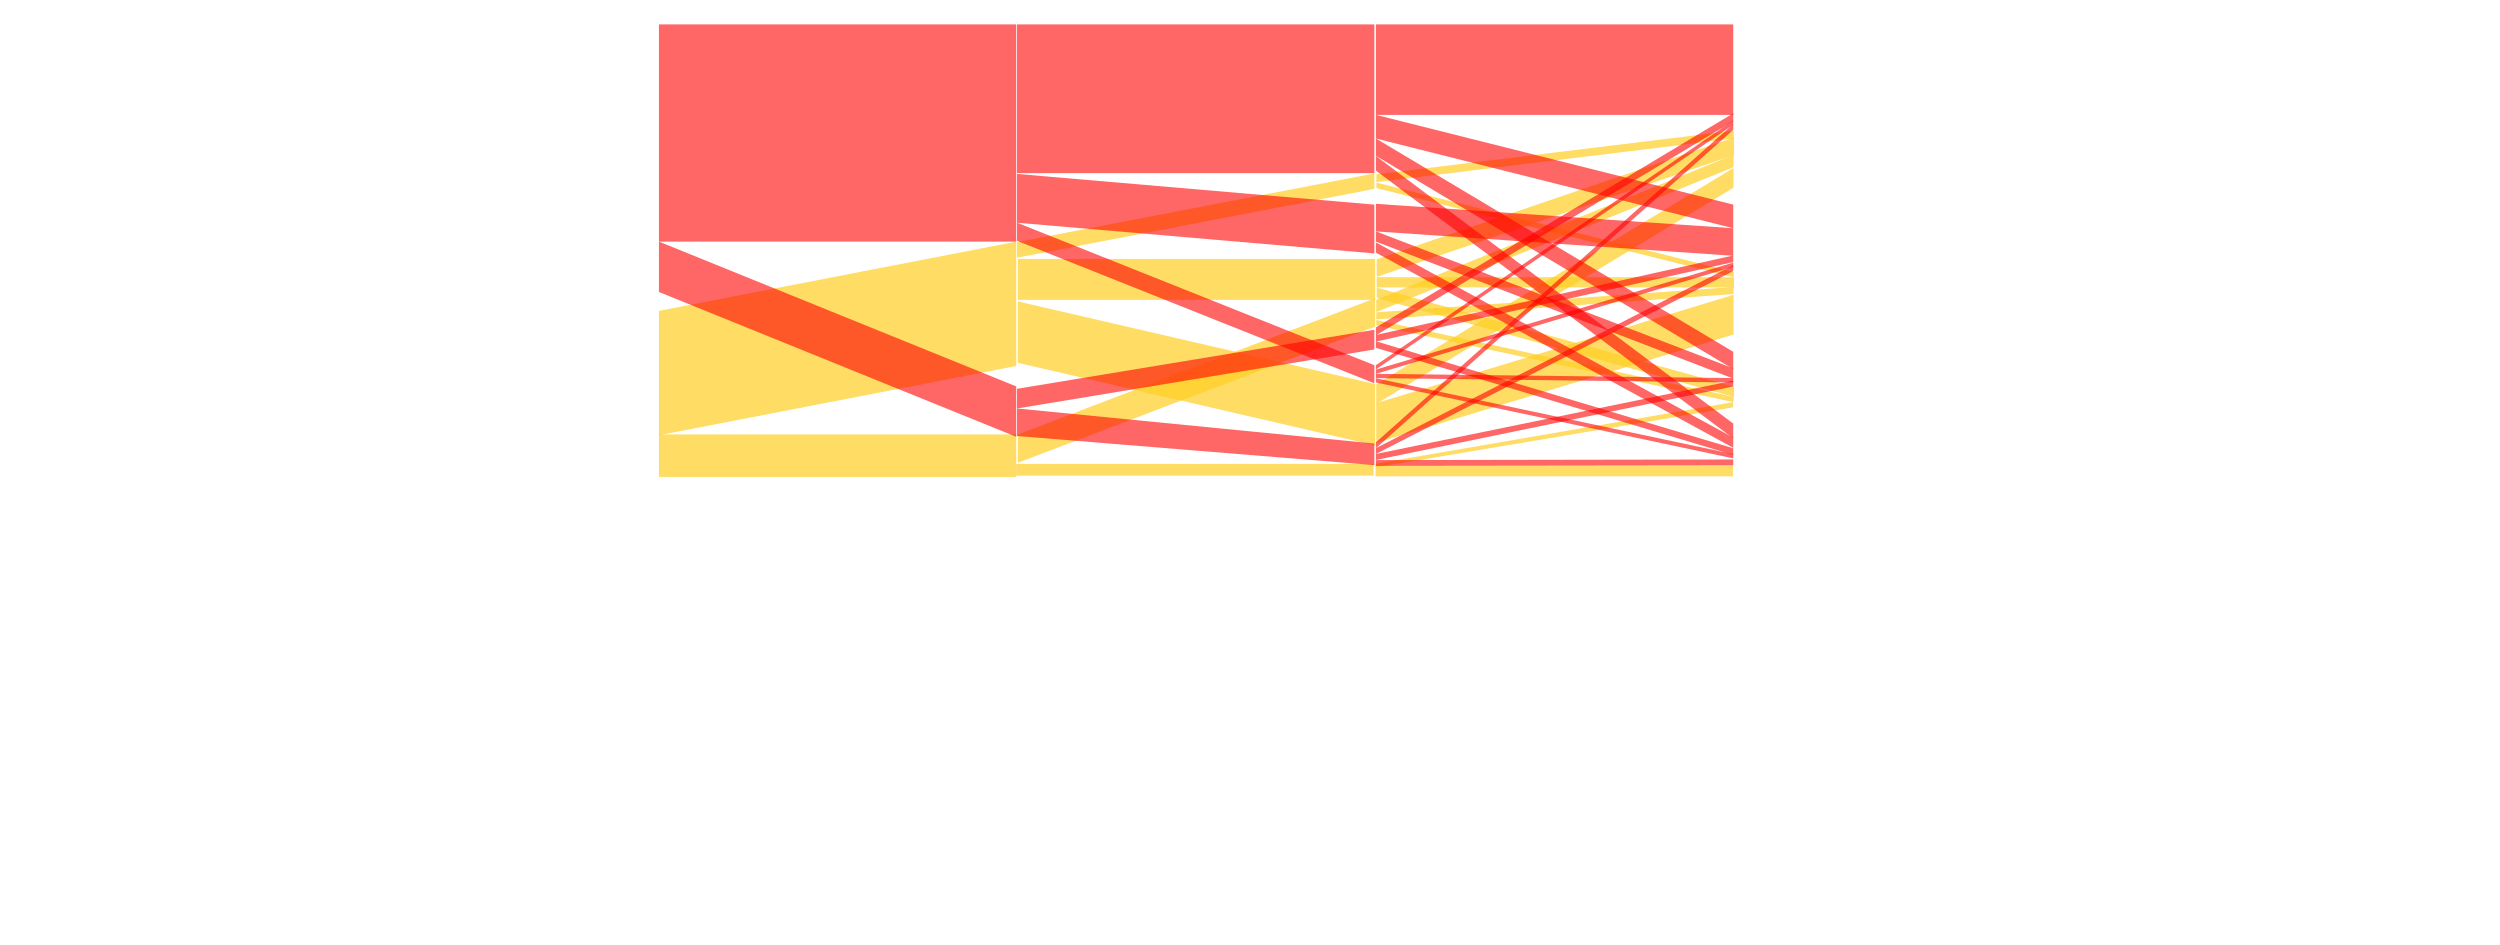
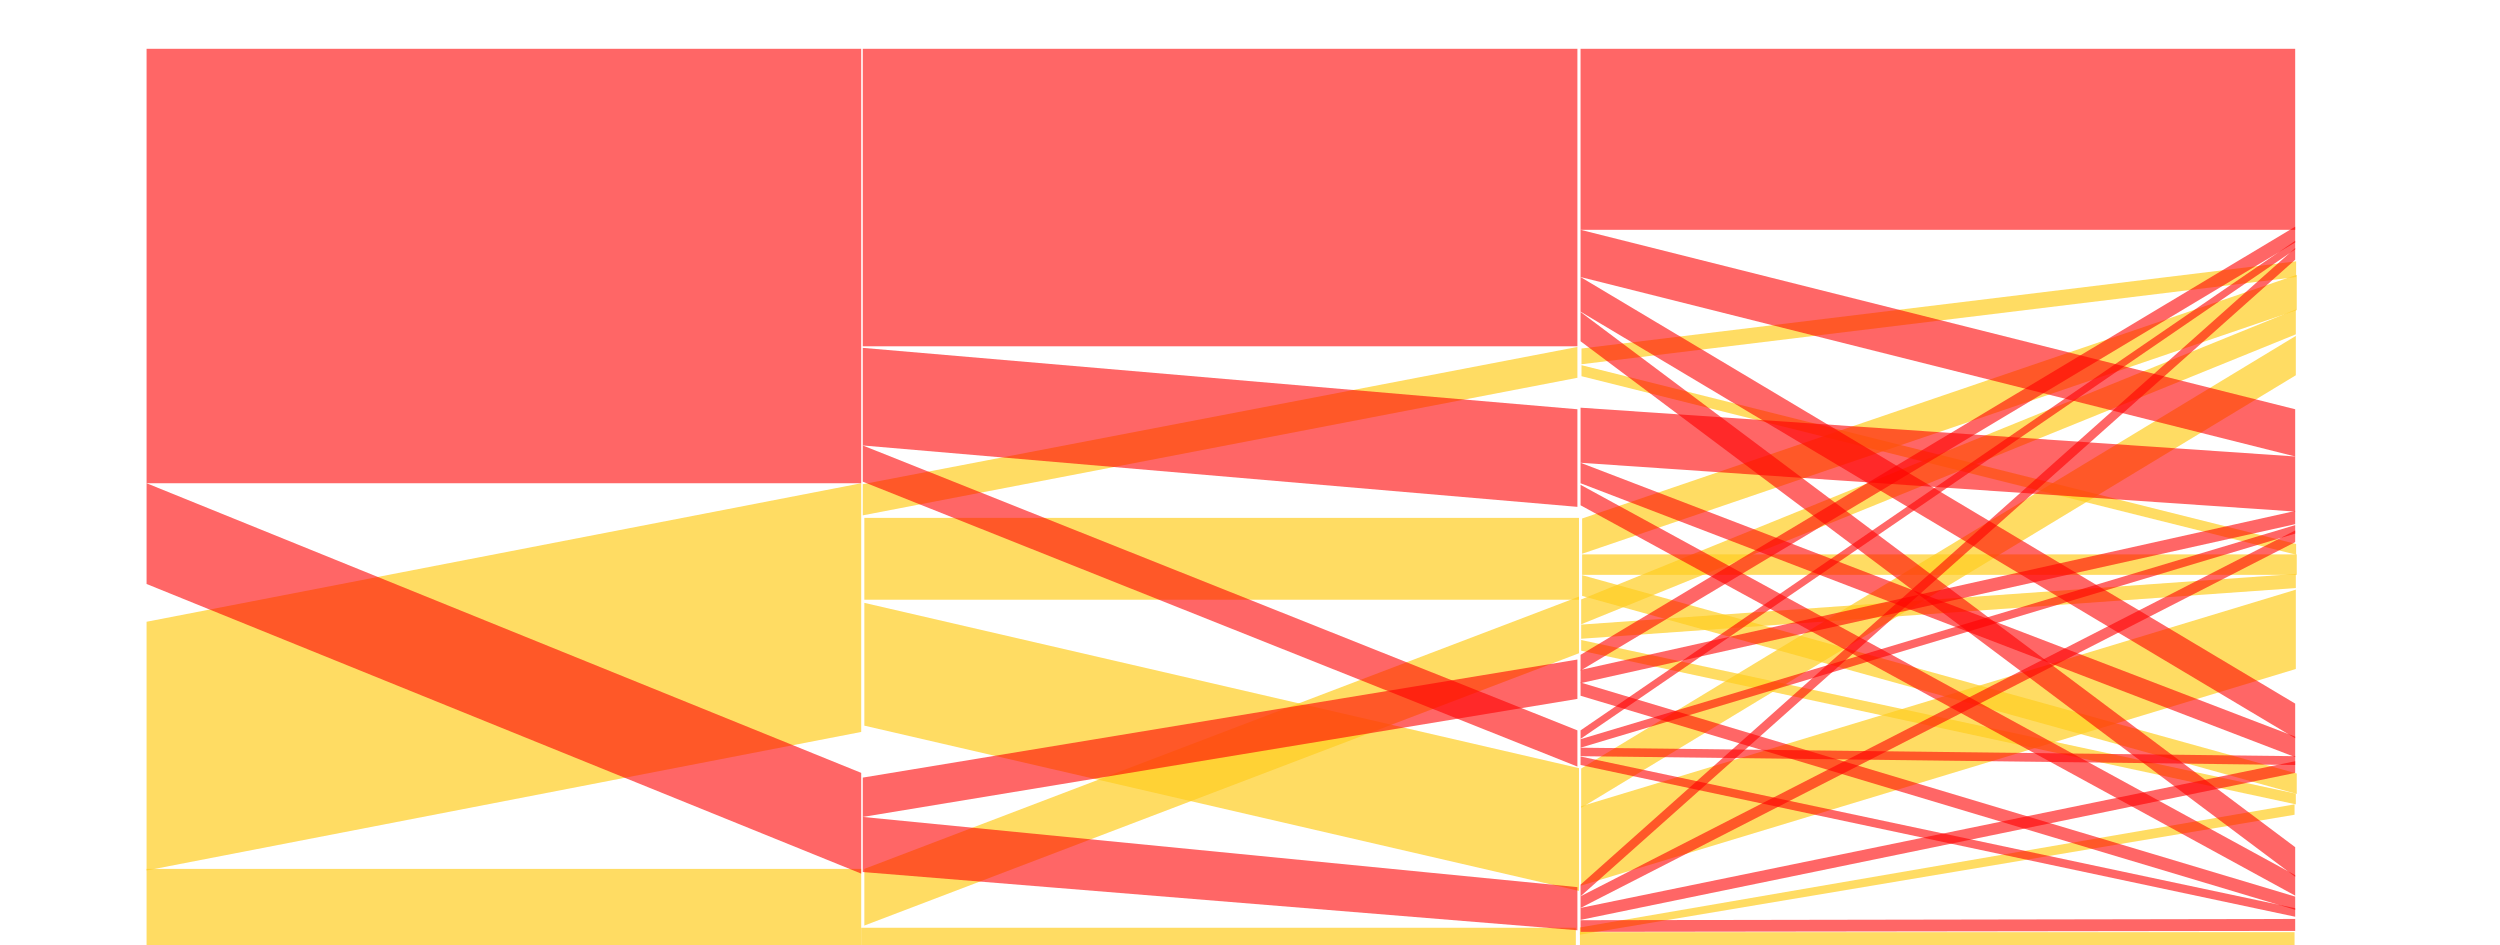
- <svg xmlns="http://www.w3.org/2000/svg" width="900" height="340" viewBox="0,0,800,600" id="svg">
+ <svg xmlns="http://www.w3.org/2000/svg" width="900" height="340" viewBox="0,0,750,300" id="svg">
  <polygon points="707.3,88 480.3,115.7 480.3,110.7 707.3,83  " opacity="0.7" fill="#FFCD21" />
  <polygon points="707.3,176.2 480.3,119.5 480.3,116 707.3,172.8  " opacity="0.7" fill="#FFCD21" />
  <polygon points="707.5,98.5 480.5,175.9 480.5,164.7 707.5,87.3  " opacity="0.7" fill="#FFCD21" />
  <rect x="480.5" y="176.1" width="227" height="6.5" opacity="0.7" fill="#FFCD21" />
  <polygon points="707.5,252.2 480.5,189.3 480.5,182.7 707.5,245.7  " opacity="0.7" fill="#FFCD21" />
  <polygon points="707.2,106.2 480.2,198.3 480.2,190.4 707.2,98.3  " opacity="0.7" fill="#FFCD21" />
  <polygon points="707.2,186.8 480.2,202.9 480.2,198.4 707.2,182.3  " opacity="0.7" fill="#FFCD21" />
  <polygon points="707.2,255.5 480.2,206.7 480.2,203.3 707.2,252.1  " opacity="0.7" fill="#FFCD21" />
  <polygon points="707.2,119.2 480.2,256.6 480.2,244.1 707.2,106.7  " opacity="0.7" fill="#FFCD21" />
  <polygon points="707.2,212.5 480.2,281.3 480.2,256.1 707.2,187.3  " opacity="0.7" fill="#FFCD21" />
  <rect x="479.8" y="296.1" width="227" height="6.5" opacity="0.7" fill="#FFCD21" />
  <polygon points="706.8,258.8 479.8,296.9 479.8,294.6 706.8,255.5  " opacity="0.7" fill="#FFCD21" />
  <polygon points="479,120 252,163.7 252,153.8 479,110.2  " opacity="0.7" fill="#FFCD21" />
  <rect x="24.5" y="276" width="227" height="27" opacity="0.7" fill="#FFCD21" />
  <rect x="251.5" y="294.7" width="227" height="7.5" opacity="0.7" fill="#FFCD21" />
  <rect x="252.5" y="164.5" width="227" height="26" opacity="0.7" fill="#FFCD21" />
  <polygon points="479.5,283 252.5,230.5 252.5,191.5 479.5,244  " opacity="0.7" fill="#FFCD21" />
  <polygon points="479.5,207.5 252.5,294 252.5,276 479.5,189.5  " opacity="0.7" fill="#FFCD21" />
  <polygon points="251.5,232.5 24.5,276.5 24.5,197.5 251.5,153.5  " opacity="0.7" fill="#FFCD21" />
  <rect x="24.5" y="15.5" width="227" height="138" opacity="0.6" fill="#FF0000" />
  <polygon points="479,161 252,141.5 252,110.5 479,130  " opacity="0.6" fill="#FF0000" />
  <polygon points="251.5,277.5 24.5,185.5 24.5,153.5 251.5,245.5  " opacity="0.6" fill="#FF0000" />
  <rect x="252" y="15.5" width="227" height="94.5" opacity="0.6" fill="#FF0000" />
  <rect x="480" y="15.5" width="227" height="57.5" opacity="0.6" fill="#FF0000" />
  <polygon points="707,82.5 480,284.7 480,281 707,78.8  " opacity="0.6" fill="#FF0000" />
  <polygon points="707,172.2 480,288.4 480,284.7 707,168.5  " opacity="0.6" fill="#FF0000" />
  <polygon points="707,245.5 480,292.2 480,288.4 707,241.8  " opacity="0.6" fill="#FF0000" />
  <polygon points="707,295.7 480,296 480,292.3 707,291.9  " opacity="0.6" fill="#FF0000" />
  <polygon points="707,79.2 480,234.7 480,232 707,76.5  " opacity="0.6" fill="#FF0000" />
  <polygon points="707,169.5 480,237.5 480,234.8 707,166.8  " opacity="0.6" fill="#FF0000" />
  <polygon points="707,243 480,240.2 480,237.5 707,240.2  " opacity="0.6" fill="#FF0000" />
  <polygon points="707,291.2 480,243 480,240.3 707,288.5  " opacity="0.6" fill="#FF0000" />
  <polygon points="707,77 480,213 480,208 707,72  " opacity="0.6" fill="#FF0000" />
  <polygon points="707,166.5 480,217 480,212.8 707,162.3  " opacity="0.6" fill="#FF0000" />
  <polygon points="707,289 480,221 480,216.8 707,284.8  " opacity="0.6" fill="#FF0000" />
  <polygon points="707,284.5 480,160.5 480,154 707,278  " opacity="0.6" fill="#FF0000" />
  <polygon points="707,240.5 480,153.5 480,147 707,234  " opacity="0.6" fill="#FF0000" />
  <polygon points="707,162.5 480,147 480,129.5 707,145  " opacity="0.6" fill="#FF0000" />
  <polygon points="707,145 480,88 480,73 707,130  " opacity="0.6" fill="#FF0000" />
  <polygon points="707,234.5 480,99 480,88 707,223.5  " opacity="0.6" fill="#FF0000" />
  <polygon points="707,278.5 480,108.4 480,99.1 707,269.1  " opacity="0.6" fill="#FF0000" />
  <polygon points="479,295.5 252,277 252,259.5 479,281.8  " opacity="0.6" fill="#FF0000" />
  <polygon points="479,243.5 252,153 252,141.5 479,232  " opacity="0.6" fill="#FF0000" />
  <polygon points="479,222 252,259.5 252,247 479,209.5  " opacity="0.6" fill="#FF0000" />
</svg>
